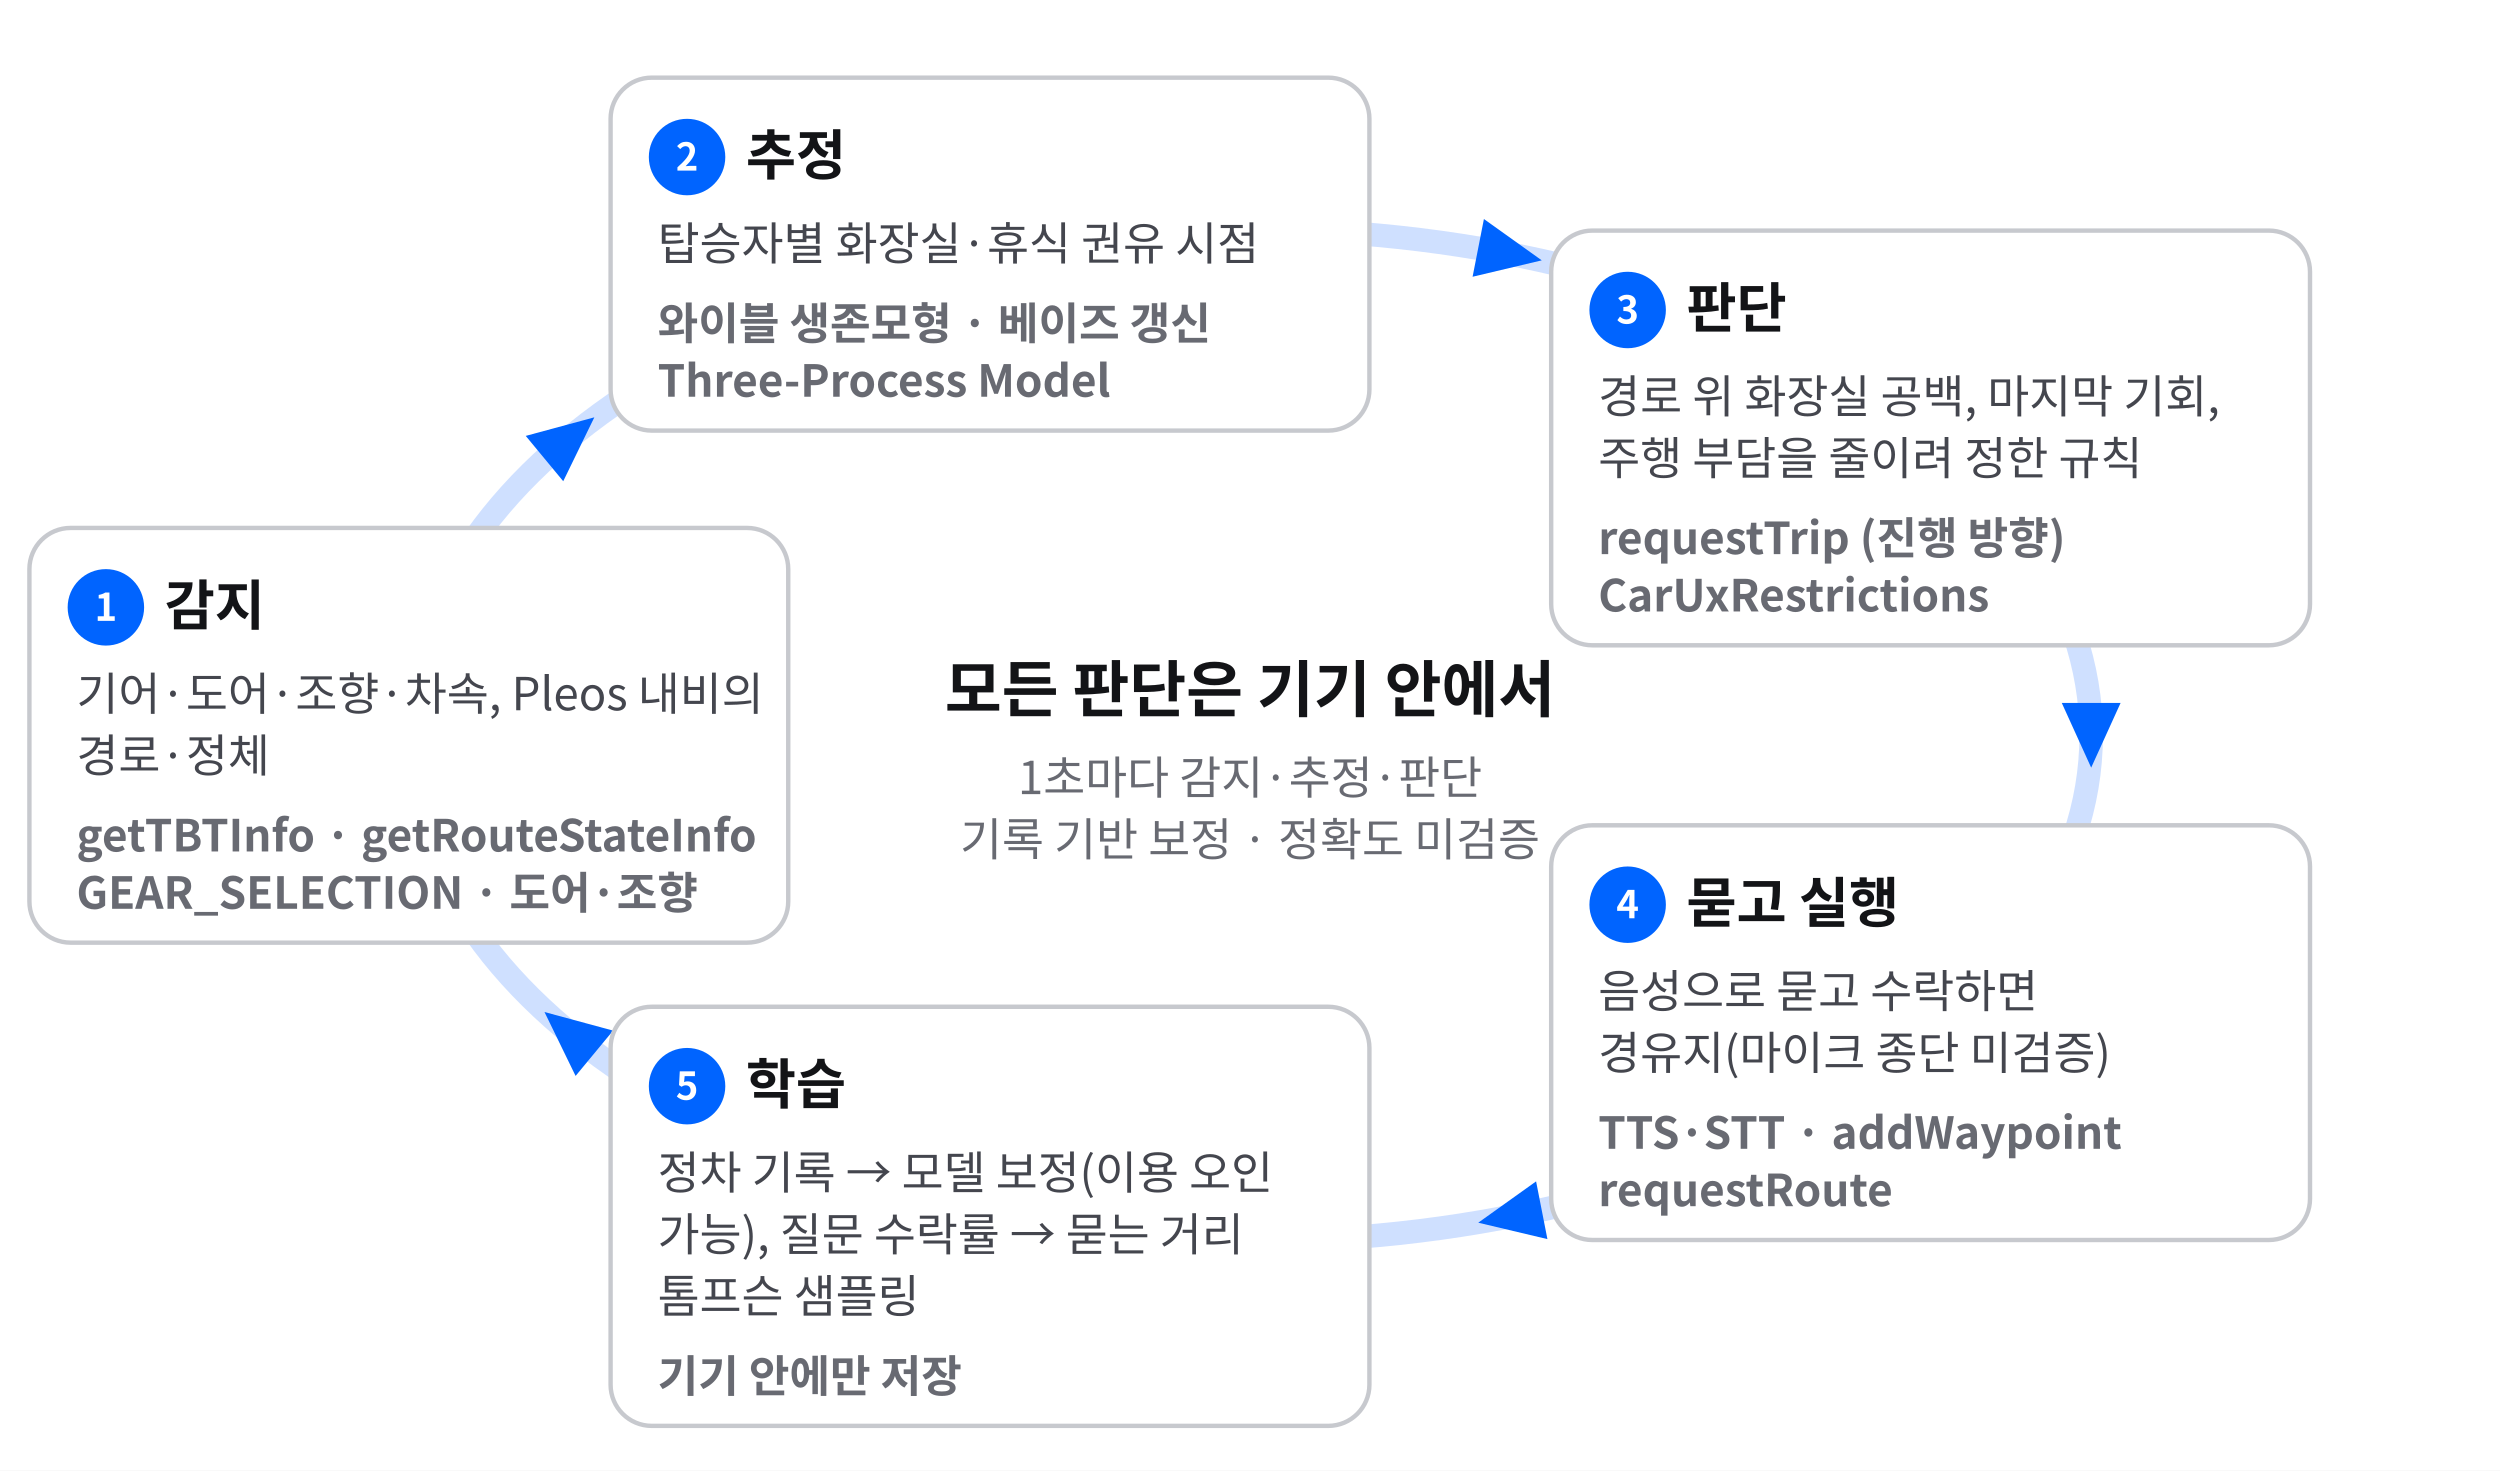
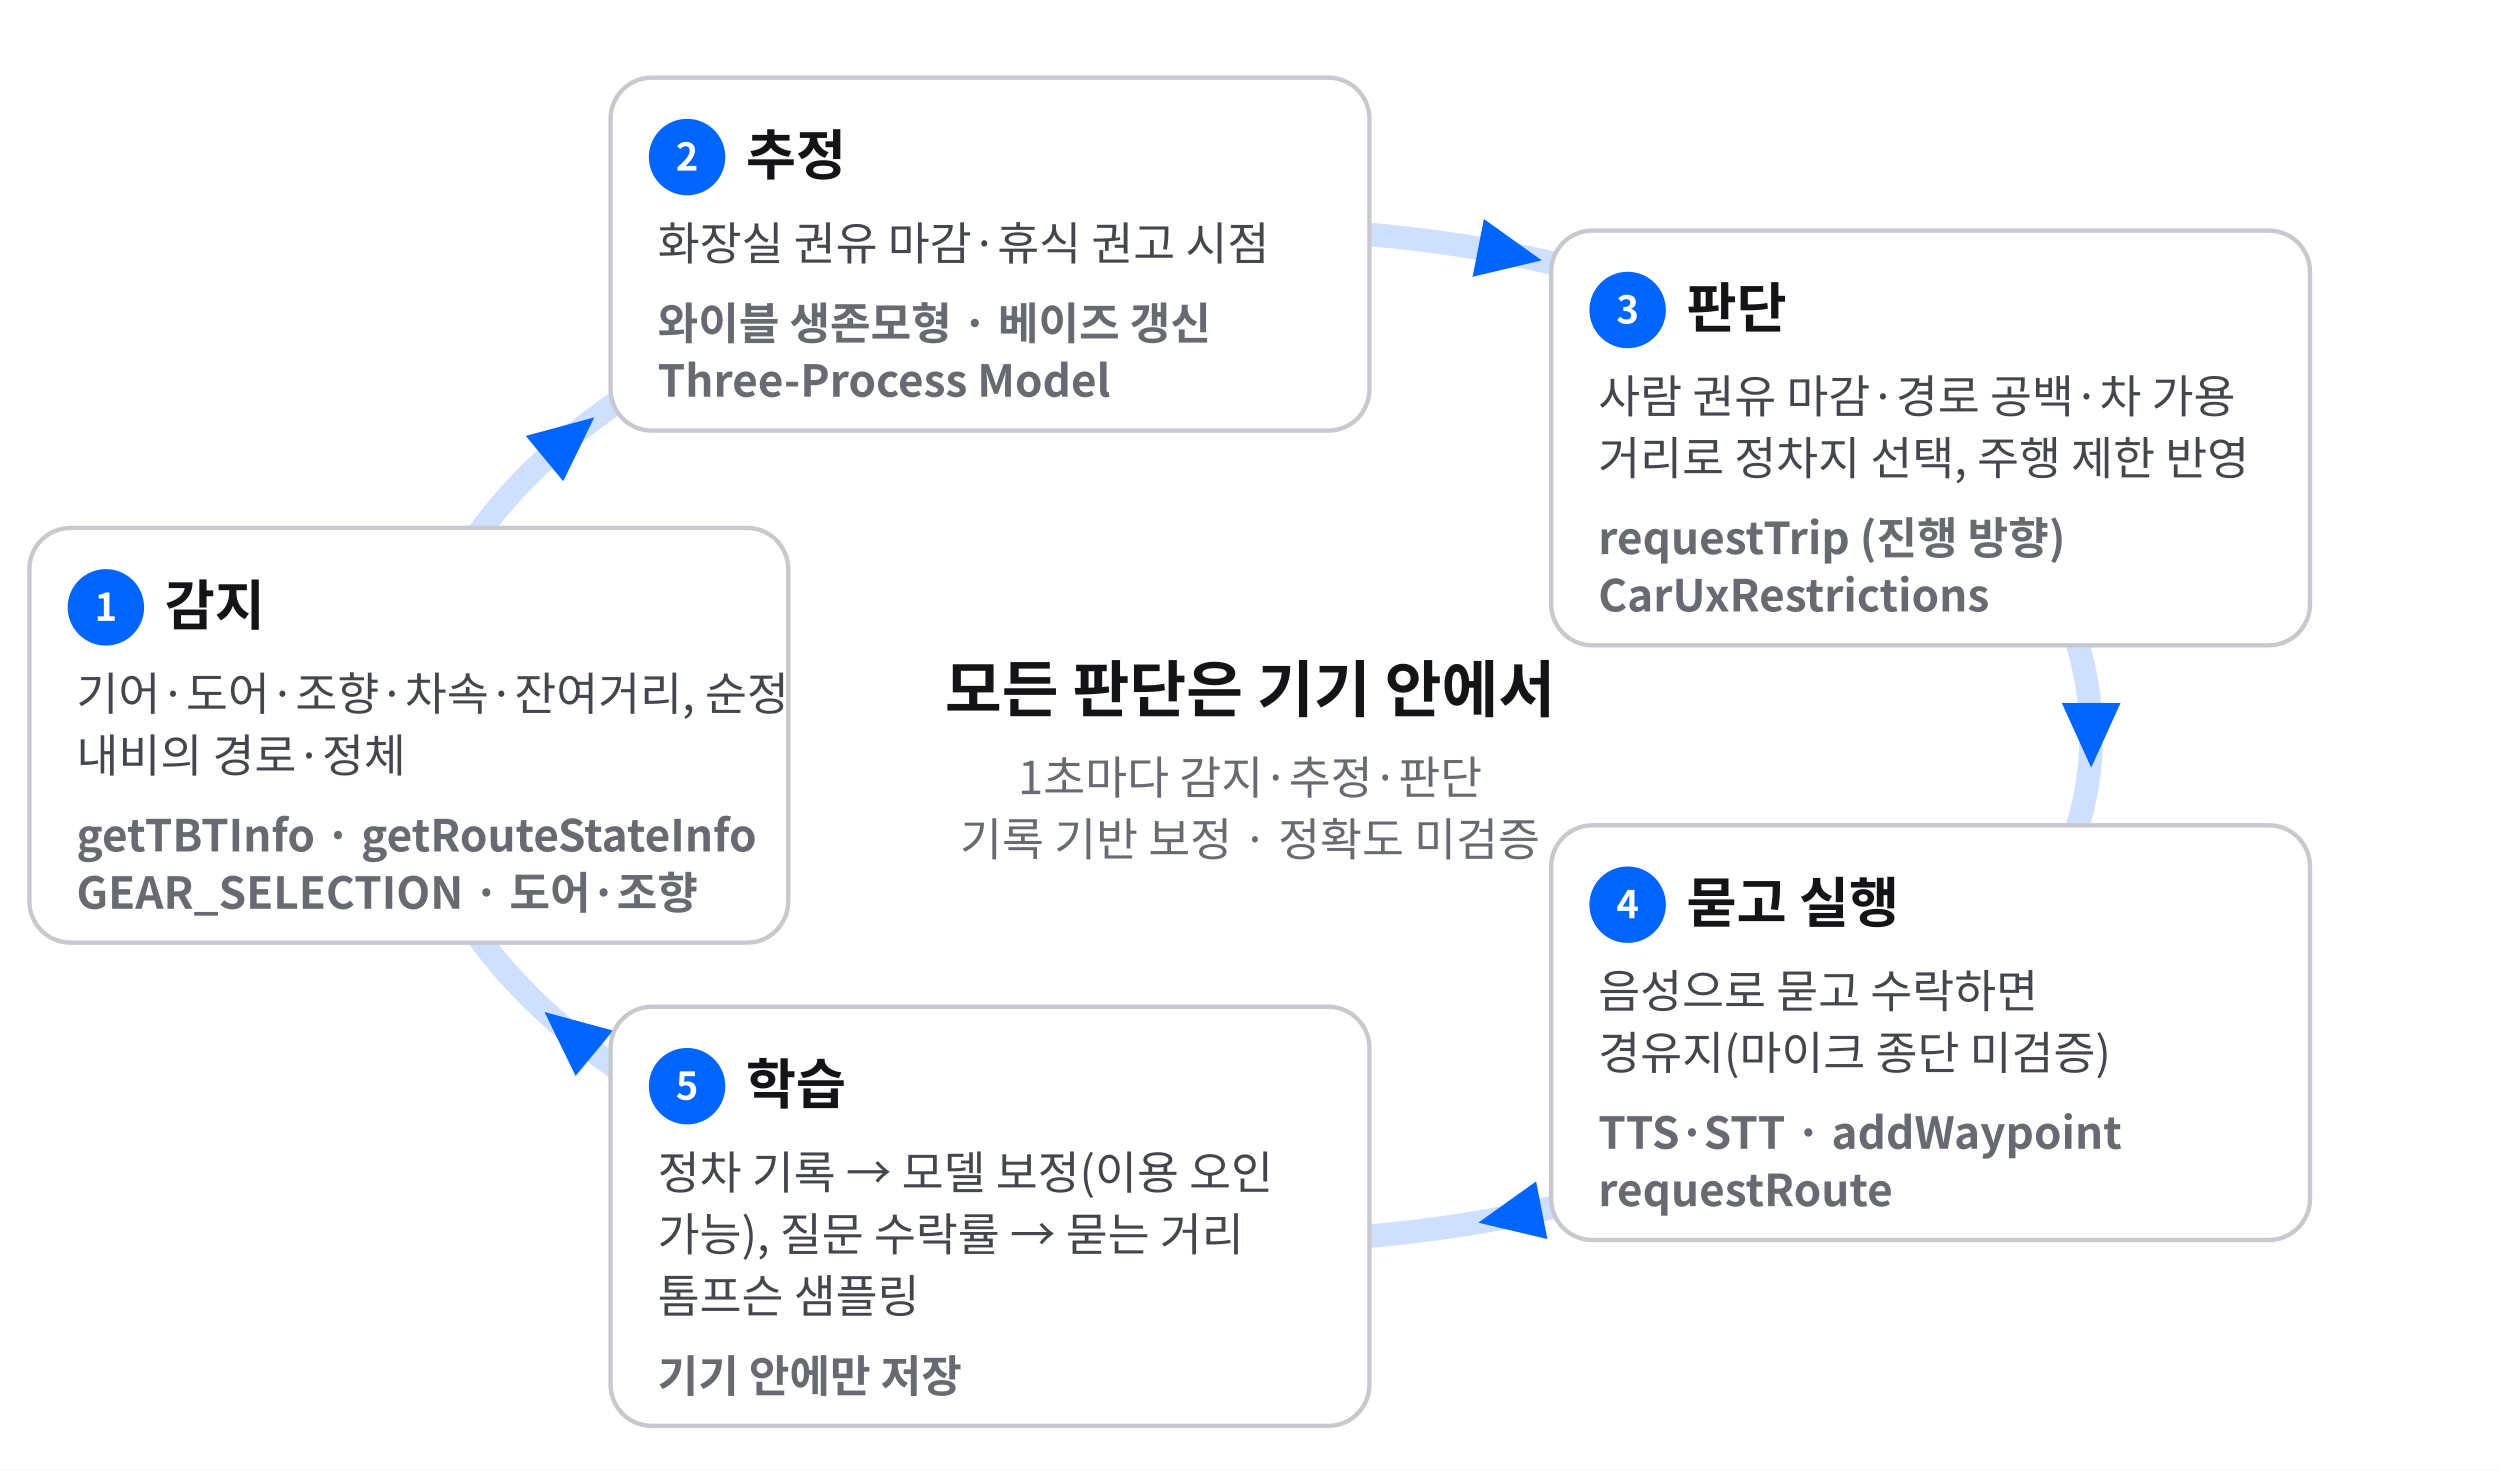
<svg xmlns="http://www.w3.org/2000/svg" width="850" height="500" viewBox="0 0 850 500" font-family="Pretendard, 'Noto Sans CJK KR', NanumGothic, sans-serif">
  <defs>
    <marker id="arrA" viewBox="0 0 10 10" refX="8.5" refY="5" markerWidth="7" markerHeight="7" orient="auto">
      <path d="M0,0 L10,5 L0,10 z" fill="#0064FF" />
    </marker>
    <marker id="arrG" viewBox="0 0 10 10" refX="8.5" refY="5" markerWidth="7" markerHeight="7" orient="auto">
      <path d="M0,0 L10,5 L0,10 z" fill="#686A72" />
    </marker>
    <marker id="arrK" viewBox="0 0 10 10" refX="8.5" refY="5" markerWidth="7" markerHeight="7" orient="auto">
      <path d="M0,0 L10,5 L0,10 z" fill="#44464E" />
    </marker>
  </defs>
  <rect width="850" height="500" fill="#FFFFFF" />
  <ellipse cx="425.0" cy="250.0" rx="286.0" ry="172.0" fill="none" stroke="#CFE0FF" stroke-width="8" />
  <path d="M -11 -10 L 11 0 L -11 10 z" fill="#0064FF" transform="translate(193.6 148.9) rotate(-39.6)" />
  <path d="M -11 -10 L 11 0 L -11 10 z" fill="#0064FF" transform="translate(513.4 86.4) rotate(11.1)" />
  <path d="M -11 -10 L 11 0 L -11 10 z" fill="#0064FF" transform="translate(711.0 250.0) rotate(90.0)" />
  <path d="M -11 -10 L 11 0 L -11 10 z" fill="#0064FF" transform="translate(513.4 413.6) rotate(168.9)" />
  <path d="M -11 -10 L 11 0 L -11 10 z" fill="#0064FF" transform="translate(193.6 351.1) rotate(-140.4)" />
  <rect x="10.0" y="179.5" width="258.0" height="141.0" rx="14.0" fill="#FFFFFF" stroke="#C7C9CE" stroke-width="1.5" />
  <circle cx="36.0" cy="206.5" r="13.0" fill="#0064FF" />
  <text x="36.0" y="211.1" font-size="13.0" font-weight="700" fill="#FFFFFF" text-anchor="middle">1</text>
  <text x="56.0" y="212.5" font-size="18.5" font-weight="800" fill="#131417" text-anchor="start">감지</text>
-   <text x="26.0" y="241.5" font-size="15.5" font-weight="500" fill="#44464E" text-anchor="start">기어·도어·조향·차속, Pleos 내비의</text>
-   <text x="26.0" y="262.5" font-size="15.5" font-weight="500" fill="#44464E" text-anchor="start">경로·정체</text>
+   <text x="26.0" y="241.5" font-size="15.5" font-weight="500" fill="#44464E" text-anchor="start">기어·도어·조향·차속·잔여거리, 순정</text>
+   <text x="26.0" y="262.5" font-size="15.5" font-weight="500" fill="#44464E" text-anchor="start">내비의 경로·정체</text>
  <text x="26.0" y="289.5" font-size="15.0" font-weight="600" fill="#686A72" text-anchor="start">getTBTInfo · getRouteStateInfo</text>
  <text x="26.0" y="309.0" font-size="15.0" font-weight="600" fill="#686A72" text-anchor="start">GEAR_SELECTION · 도어·조향</text>
  <rect x="207.6" y="26.4" width="258.0" height="120.0" rx="14.0" fill="#FFFFFF" stroke="#C7C9CE" stroke-width="1.5" />
  <circle cx="233.6" cy="53.4" r="13.0" fill="#0064FF" />
  <text x="233.6" y="58.0" font-size="13.0" font-weight="700" fill="#FFFFFF" text-anchor="middle">2</text>
  <text x="253.6" y="59.4" font-size="18.5" font-weight="800" fill="#131417" text-anchor="start">추정</text>
-   <text x="223.6" y="88.4" font-size="15.5" font-weight="500" fill="#44464E" text-anchor="start">탑승자별 화장실·휴식 권유 시점</text>
+   <text x="223.6" y="88.4" font-size="15.5" font-weight="500" fill="#44464E" text-anchor="start">화장실 권유 마감·휴식 권고 시점</text>
  <text x="223.6" y="115.4" font-size="15.0" font-weight="600" fill="#686A72" text-anchor="start">와이블 생존모형 · 베이즈 갱신</text>
  <text x="223.6" y="134.9" font-size="15.0" font-weight="600" fill="#686A72" text-anchor="start">Three-Process Model</text>
  <rect x="527.4" y="78.4" width="258.0" height="141.0" rx="14.0" fill="#FFFFFF" stroke="#C7C9CE" stroke-width="1.5" />
  <circle cx="553.4" cy="105.4" r="13.0" fill="#0064FF" />
  <text x="553.4" y="110.0" font-size="13.0" font-weight="700" fill="#FFFFFF" text-anchor="middle">3</text>
  <text x="573.4" y="111.4" font-size="18.5" font-weight="800" fill="#131417" text-anchor="start">판단</text>
-   <text x="543.4" y="140.4" font-size="15.5" font-weight="500" fill="#44464E" text-anchor="start">경로 위 화장실 공백, 마지막 기회,</text>
-   <text x="543.4" y="161.4" font-size="15.5" font-weight="500" fill="#44464E" text-anchor="start">주행 부담을 줄이려 정한 규칙</text>
+   <text x="543.4" y="140.4" font-size="15.5" font-weight="500" fill="#44464E" text-anchor="start">사람 권유 마감·경로 공백·차 가용</text>
+   <text x="543.4" y="161.4" font-size="15.5" font-weight="500" fill="#44464E" text-anchor="start">거리로 정차지 선택, 주행 제한 반영</text>
  <text x="543.4" y="188.4" font-size="15.0" font-weight="600" fill="#686A72" text-anchor="start">requestTrip (진행 방향)</text>
  <text x="543.4" y="207.9" font-size="15.0" font-weight="600" fill="#686A72" text-anchor="start">CarUxRestrictions</text>
  <rect x="527.4" y="280.6" width="258.0" height="141.0" rx="14.0" fill="#FFFFFF" stroke="#C7C9CE" stroke-width="1.5" />
  <circle cx="553.4" cy="307.6" r="13.0" fill="#0064FF" />
  <text x="553.4" y="312.2" font-size="13.0" font-weight="700" fill="#FFFFFF" text-anchor="middle">4</text>
  <text x="573.4" y="313.6" font-size="18.5" font-weight="800" fill="#131417" text-anchor="start">묻고 실행</text>
  <text x="543.4" y="342.6" font-size="15.5" font-weight="500" fill="#44464E" text-anchor="start">음성으로 묻고 수락하면</text>
  <text x="543.4" y="363.6" font-size="15.5" font-weight="500" fill="#44464E" text-anchor="start">경유지(마이크 종단 미검증)</text>
  <text x="543.4" y="390.6" font-size="15.0" font-weight="600" fill="#686A72" text-anchor="start">TTS·STT · addWaypoint</text>
  <text x="543.4" y="410.1" font-size="15.0" font-weight="600" fill="#686A72" text-anchor="start">requestRoute</text>
  <rect x="207.6" y="342.3" width="258.0" height="142.5" rx="14.0" fill="#FFFFFF" stroke="#C7C9CE" stroke-width="1.5" />
  <circle cx="233.6" cy="369.3" r="13.0" fill="#0064FF" />
  <text x="233.6" y="373.9" font-size="13.0" font-weight="700" fill="#FFFFFF" text-anchor="middle">5</text>
  <text x="253.6" y="375.3" font-size="18.5" font-weight="800" fill="#131417" text-anchor="start">학습</text>
  <text x="223.6" y="404.3" font-size="15.5" font-weight="500" fill="#44464E" text-anchor="start">정차 기록 → 모델 보정(이용 오인</text>
  <text x="223.6" y="425.3" font-size="15.5" font-weight="500" fill="#44464E" text-anchor="start">가능), 질문 수락률 → 묻는 거리</text>
  <text x="223.6" y="446.3" font-size="15.5" font-weight="500" fill="#44464E" text-anchor="start">톰프슨 샘플링</text>
  <text x="223.6" y="473.3" font-size="15.0" font-weight="600" fill="#686A72" text-anchor="start">기기 안에만 저장</text>
  <text x="425.0" y="242.0" font-size="21.0" font-weight="800" fill="#131417" text-anchor="middle">모든 판단은 기기 안에서</text>
  <text x="425.0" y="270.0" font-size="15.5" font-weight="500" fill="#686A72" text-anchor="middle">1초마다 감지·추정·판단</text>
  <text x="425.0" y="291.0" font-size="15.5" font-weight="500" fill="#686A72" text-anchor="middle">기록 기반 보정 · 정확도 미검증</text>
</svg>
